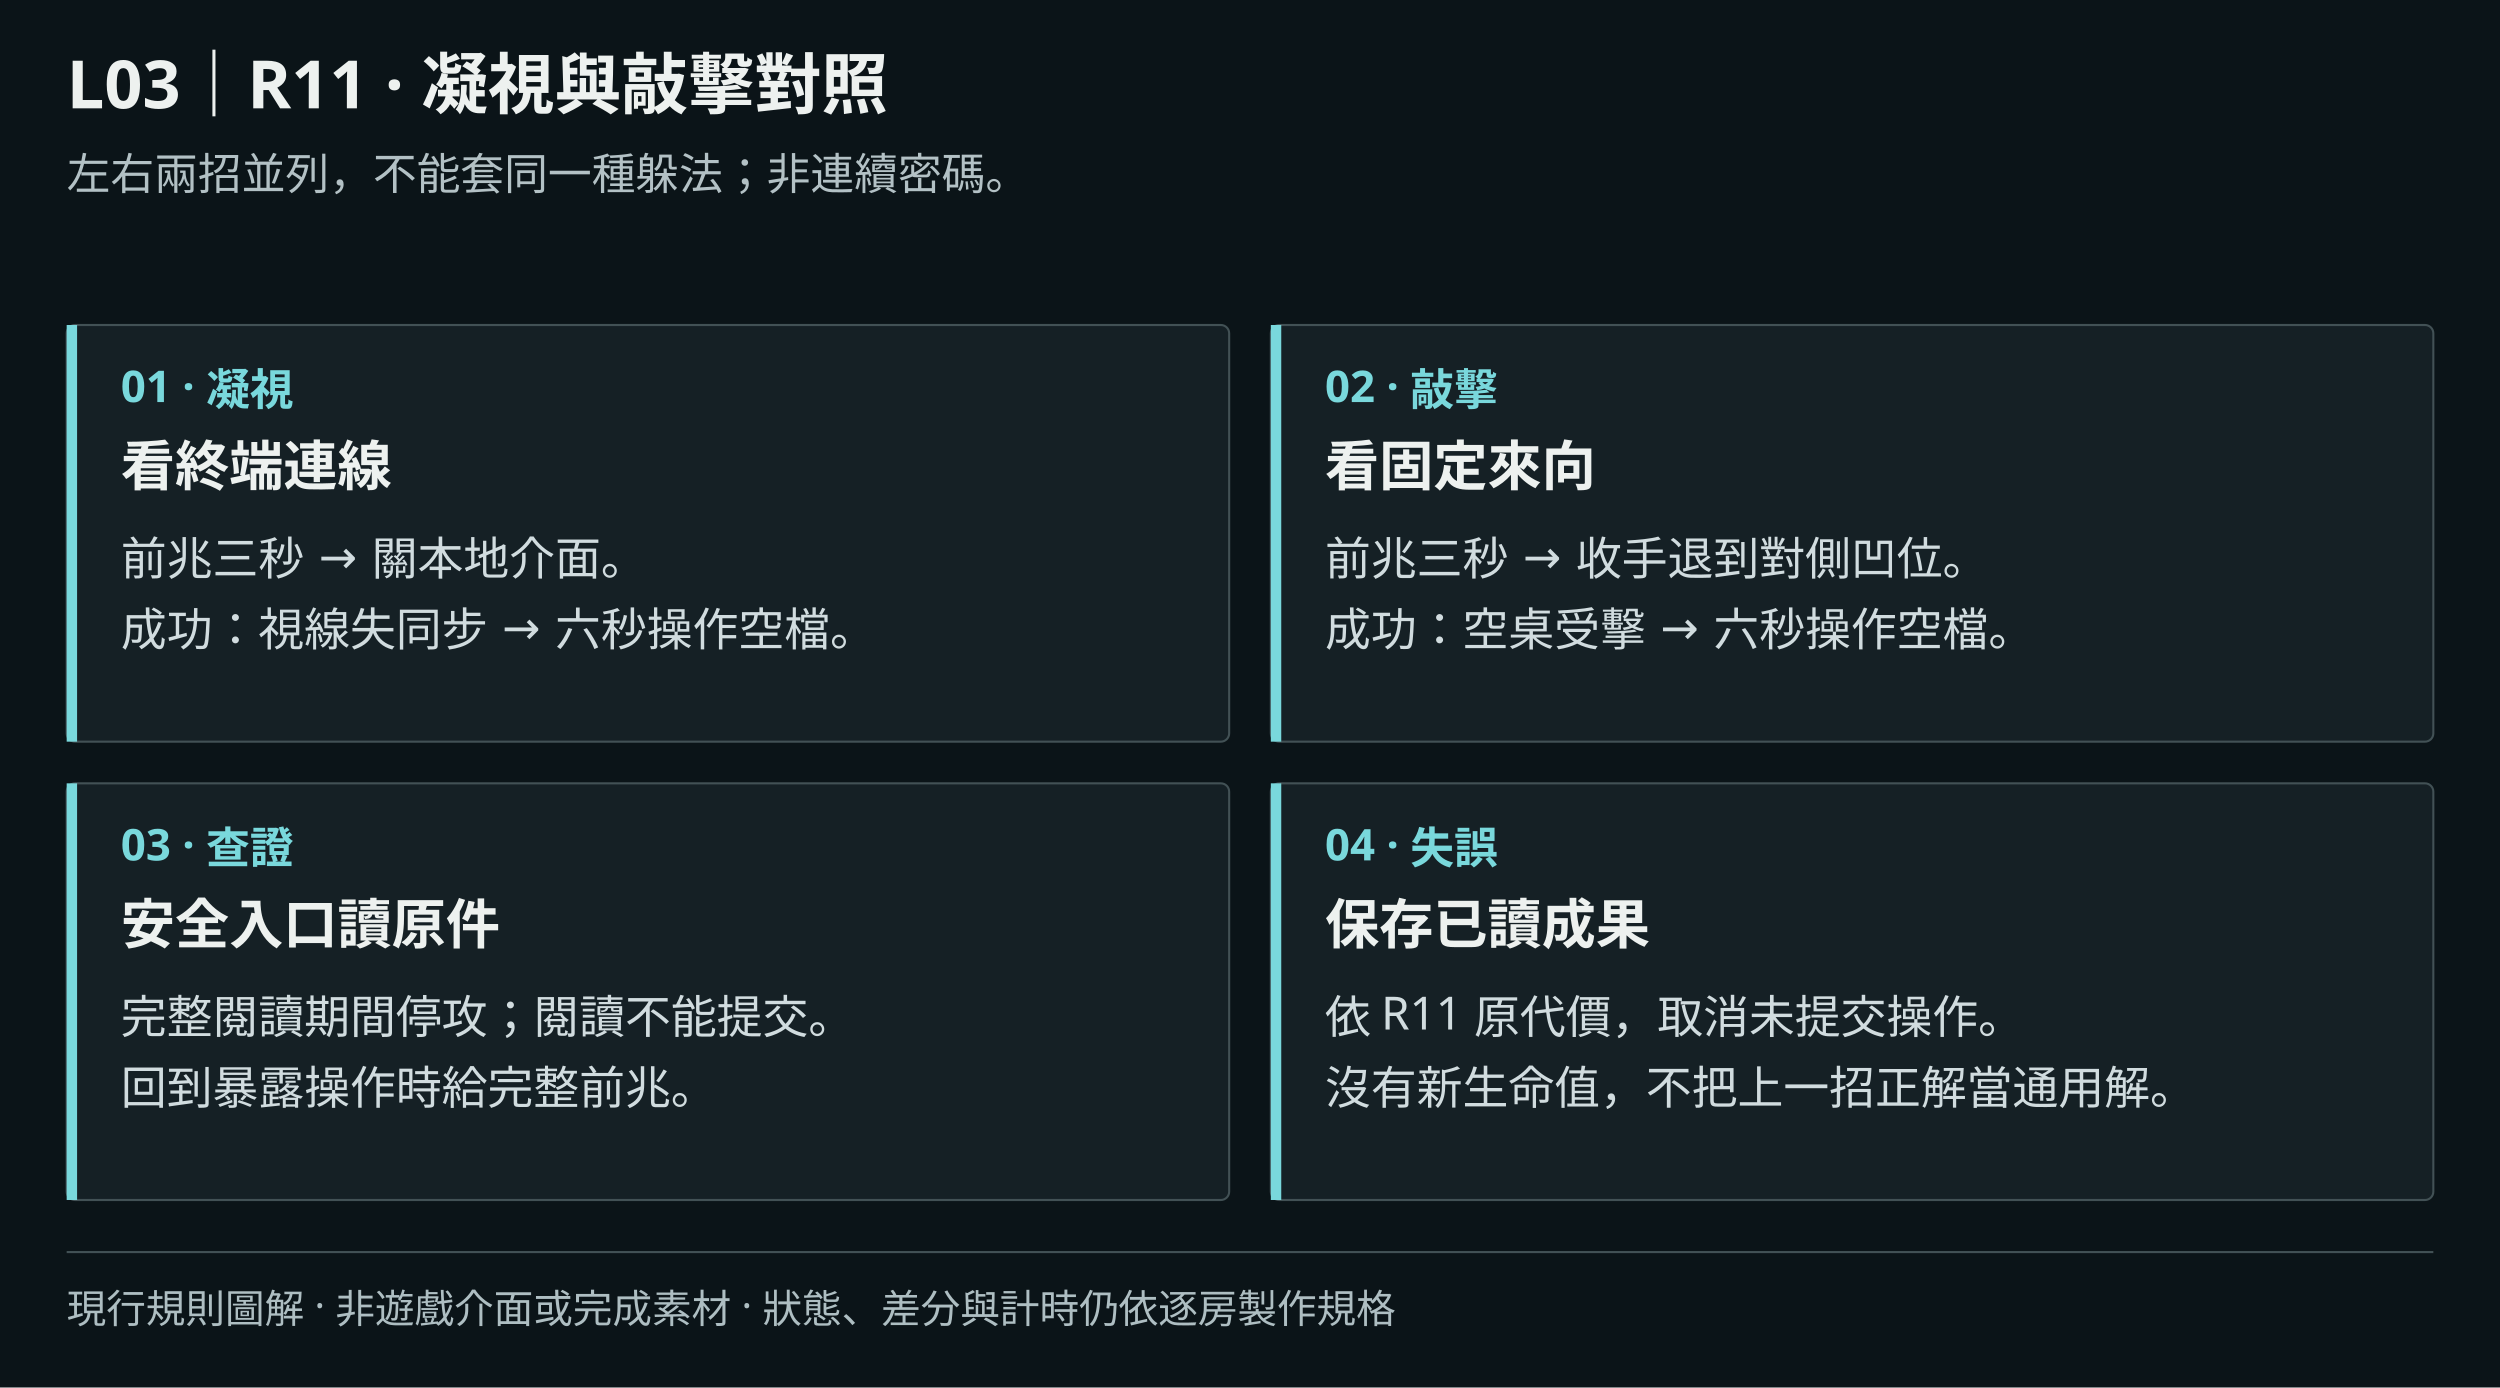
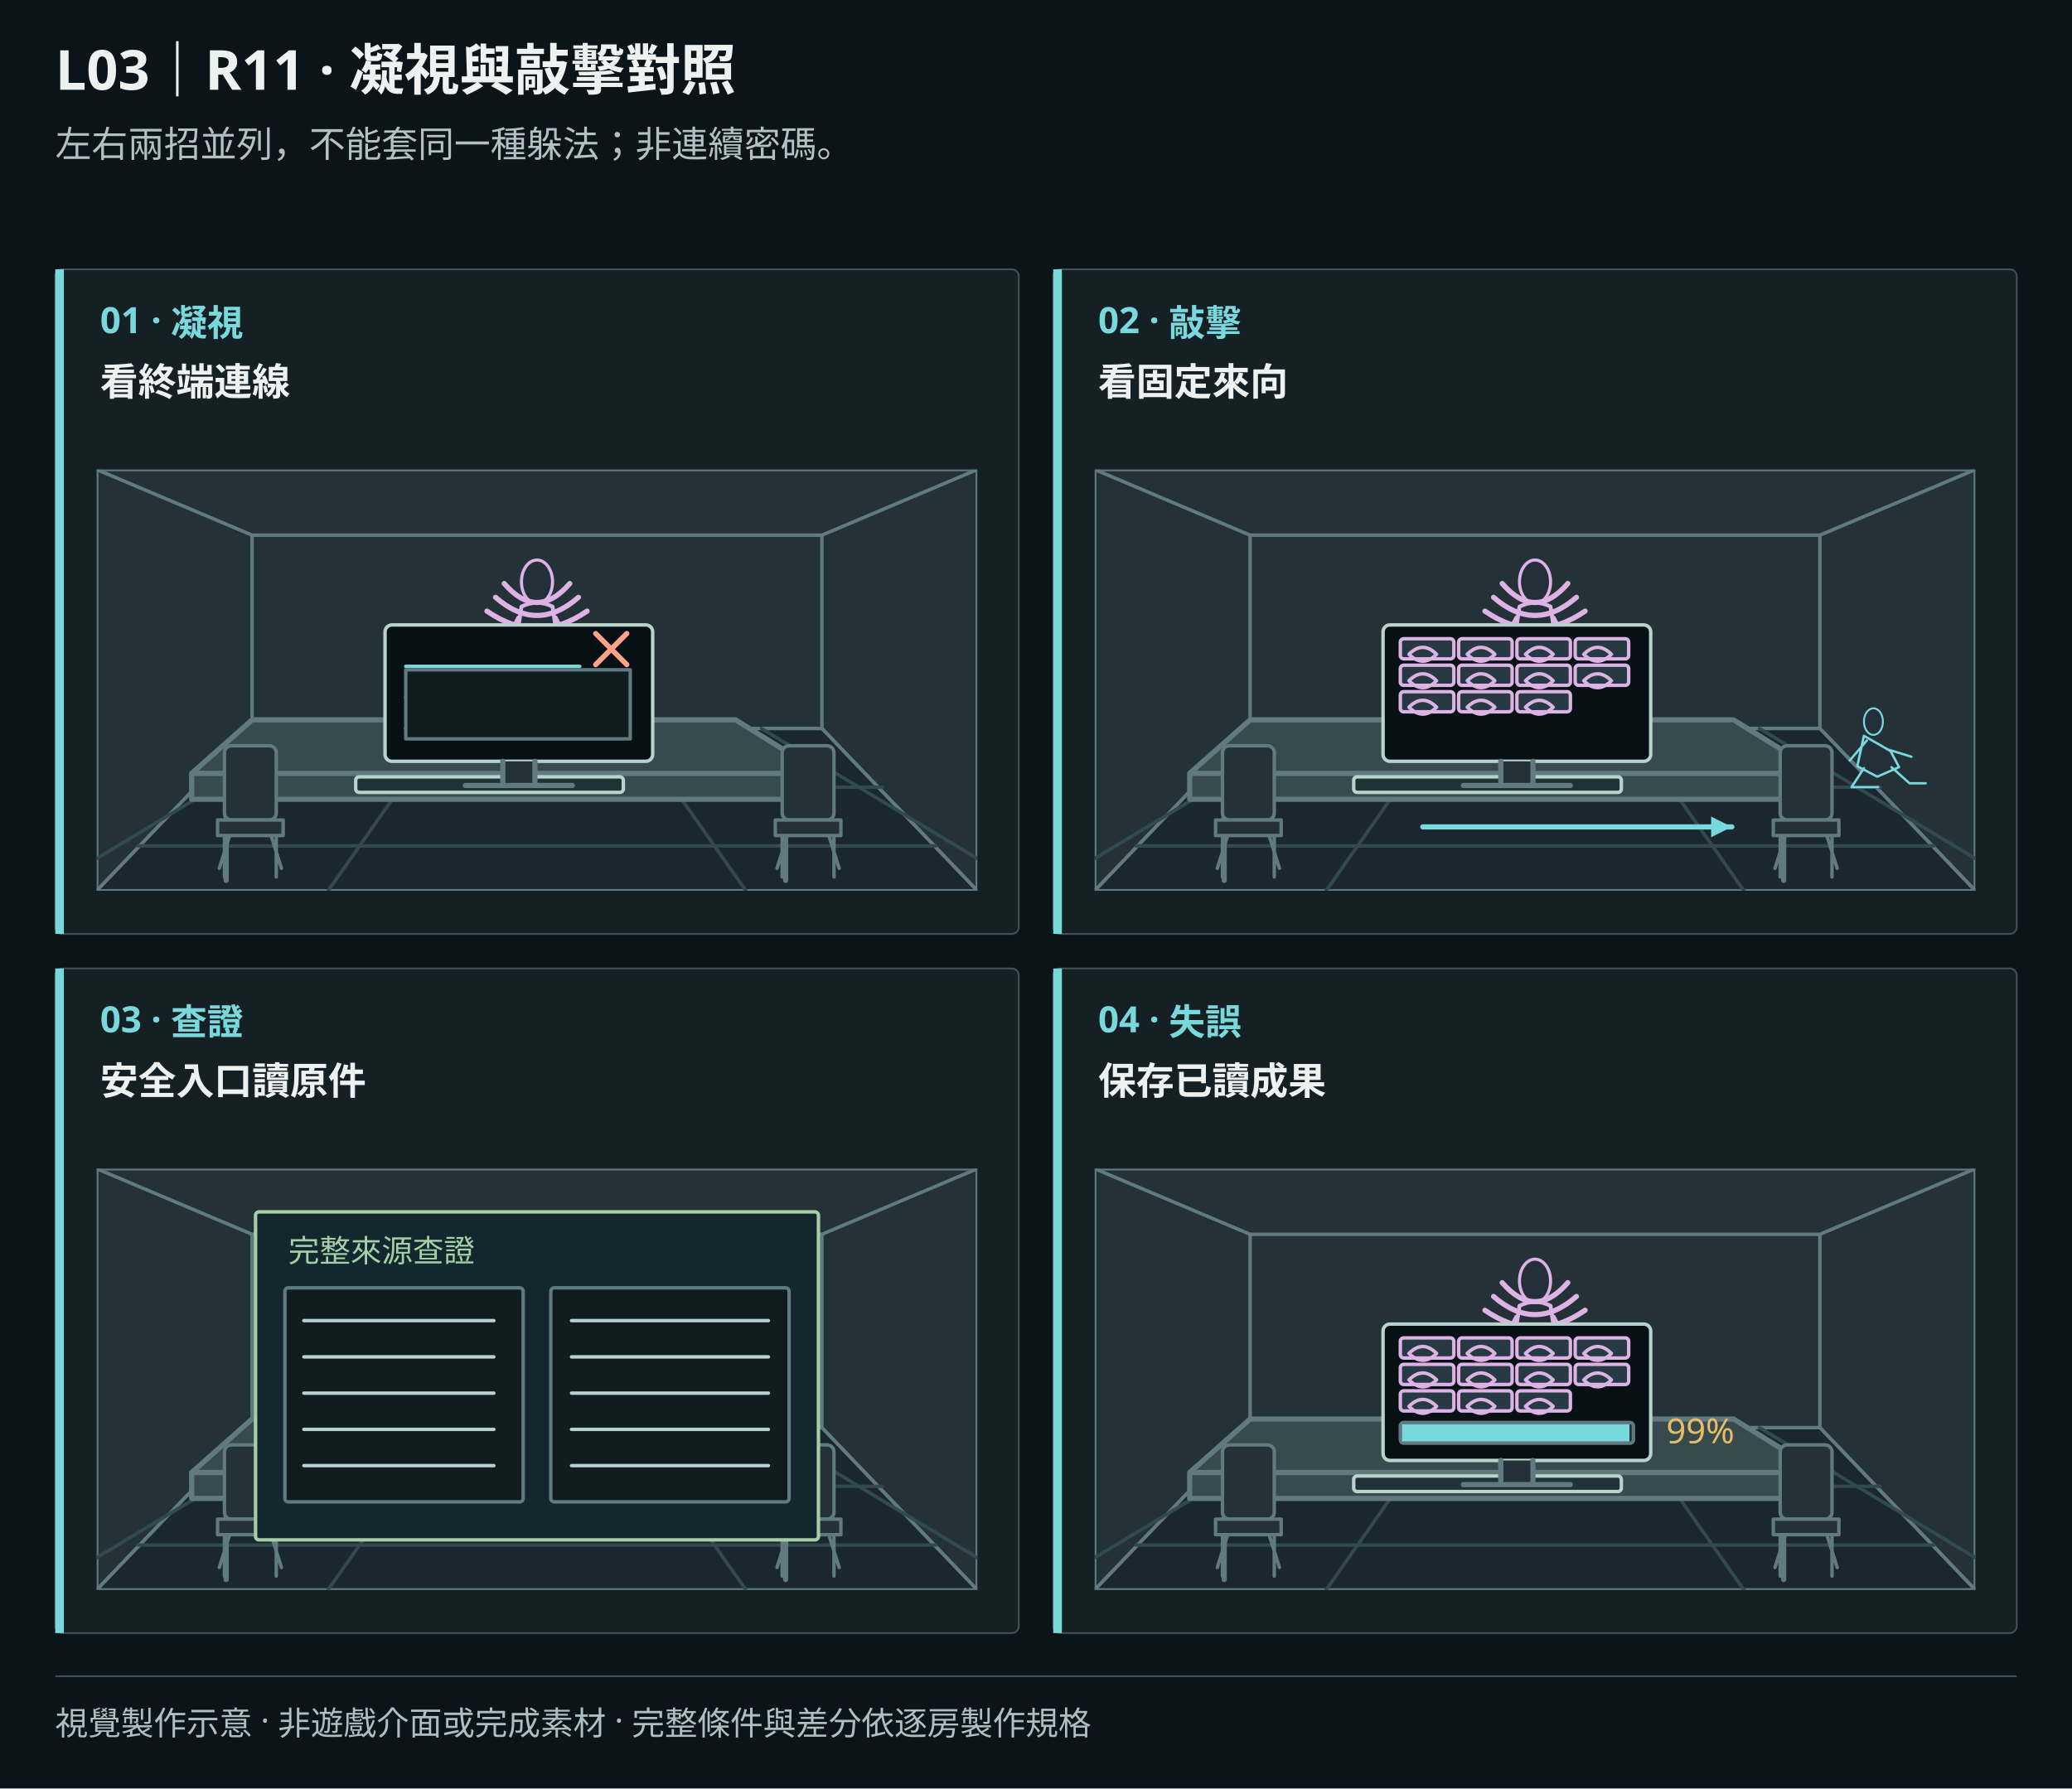
- <svg xmlns="http://www.w3.org/2000/svg" width="1200" height="666" viewBox="0 0 1200 666" role="img" aria-labelledby="title desc">
-   <style>text{font-family:"Microsoft JhengHei","Noto Sans TC",sans-serif;letter-spacing:0}.title{font-size:32px;font-weight:700;fill:#edf1ef}.subtitle{font-size:21px;fill:#b3c1c5}.phase{font-size:21px;font-weight:700}.panel-title{font-size:26px;font-weight:700;fill:#edf1ef}.body{font-size:22px;fill:#d1dcdf}.footer{font-size:19px;fill:#aebec2}</style>
-   <rect width="1200" height="666" fill="#0b1418" />
+ <svg xmlns="http://www.w3.org/2000/svg" width="1200" height="1036" viewBox="0 0 1200 1036" role="img" aria-labelledby="title desc" data-layout="visual-v1">
+   <defs>
+     <marker id="vis-arrow-teal" viewBox="0 0 10 10" refX="9" refY="5" markerWidth="5" markerHeight="5" orient="auto">
+       <path d="M1 1L9 5L1 9Z" fill="#79d8dc" />
+     </marker>
+     <marker id="vis-arrow-gold" viewBox="0 0 10 10" refX="9" refY="5" markerWidth="5" markerHeight="5" orient="auto">
+       <path d="M1 1L9 5L1 9Z" fill="#e6bc68" />
+     </marker>
+     <marker id="vis-arrow-red" viewBox="0 0 10 10" refX="9" refY="5" markerWidth="5" markerHeight="5" orient="auto">
+       <path d="M1 1L9 5L1 9Z" fill="#ffa18b" />
+     </marker>
+     <clipPath id="visual-l03-0">
+       <rect width="510" height="244" />
+     </clipPath>
+     <clipPath id="visual-l03-1">
+       <rect width="510" height="244" />
+     </clipPath>
+     <clipPath id="visual-l03-2">
+       <rect width="510" height="244" />
+     </clipPath>
+     <clipPath id="visual-l03-3">
+       <rect width="510" height="244" />
+     </clipPath>
+   </defs>
+   <style>text{font-family:"Microsoft JhengHei","Noto Sans TC",sans-serif;letter-spacing:0}.title{font-size:32px;font-weight:700;fill:#edf1ef}.subtitle{font-size:21px;fill:#b3c1c5}.phase{font-size:21px;font-weight:700}.panel-title{font-size:22px;font-weight:700;fill:#edf1ef}.footer{font-size:19px;fill:#aebec2}</style>
+   <rect width="1200" height="1036" fill="#0b1418" />
  <text class="title" x="32" y="52">L03｜R11 · 凝視與敲擊對照</text>
  <text class="subtitle" x="32" y="91">左右兩招並列，不能套同一種躲法；非連續密碼。</text>
  <g data-panel="1">
-     <rect x="32" y="156" width="558" height="200" rx="4" fill="#152025" stroke="#425155" />
-     <rect x="32" y="156" width="5" height="200" fill="#79d8dc" />
+     <rect x="32" y="156" width="558" height="385" rx="4" fill="#152025" stroke="#425155" />
+     <rect x="32" y="156" width="5" height="385" fill="#79d8dc" />
    <text class="phase" x="58" y="193" fill="#79d8dc">01 · 凝視</text>
-     <text class="panel-title" x="58" y="233">看終端連線</text>
-     <text class="body" x="58" y="276">前兆三秒 → 關本地介面。</text>
-     <text class="body" x="58" y="310">成功：視線失同步 → 六秒操作空檔。</text>
+     <text class="panel-title" x="58" y="229">看終端連線</text>
+     <g transform="translate(56 272)" clip-path="url(#visual-l03-0)">
+       <g data-visual="L03" data-step="1">
+         <g data-encounter-state="active">
+           <rect x="0" y="0" width="510" height="244" rx="2" fill="#243238" stroke="#607a80" stroke-width="2" />
+           <path d="M0 0L90 38H420L510 0M90 38V150L0 244M420 38V150L510 244M90 150H420" fill="none" stroke="#607a80" stroke-width="2" stroke-linecap="round" stroke-linejoin="round" />
+           <path d="M0 244L90 150H420L510 244Z" fill="#1a272e" stroke="#607a80" stroke-width="2" stroke-linecap="round" stroke-linejoin="round" />
+           <path d="M125 150L-31 244" fill="none" stroke="#31494f" stroke-width="2" stroke-linecap="round" stroke-linejoin="round" />
+           <path d="M200 150L134 244" fill="none" stroke="#31494f" stroke-width="2" stroke-linecap="round" stroke-linejoin="round" />
+           <path d="M310 150L376 244" fill="none" stroke="#31494f" stroke-width="2" stroke-linecap="round" stroke-linejoin="round" />
+           <path d="M385 150L541 244" fill="none" stroke="#31494f" stroke-width="2" stroke-linecap="round" stroke-linejoin="round" />
+           <path d="M55 184H455M24 218H486" fill="none" stroke="#31494f" stroke-width="2" stroke-linecap="round" stroke-linejoin="round" />
+           <g data-human-posture="stand">
+             <g transform="translate(255 65) scale(0.9)">
+               <ellipse cx="0" cy="0" rx="10" ry="14" fill="#243039" stroke="#dcb3e4" stroke-width="2" />
+               <path d="M-10 16Q0 11 10 16L16 56H-16ZM-12 23L-25 48M12 23L25 48M-9 56L-12 86M9 56L12 86" fill="#243039" stroke="#dcb3e4" stroke-width="2.5" stroke-linecap="round" stroke-linejoin="round" />
+             </g>
+           </g>
+           <path d="M236 66Q255 88 274 66" fill="none" stroke="#dcb3e4" stroke-width="3" stroke-linecap="round" stroke-linejoin="round" />
+           <path d="M231 74Q255 95 279 74" fill="none" stroke="#dcb3e4" stroke-width="3" stroke-linecap="round" stroke-linejoin="round" />
+           <path d="M226 82Q255 102 284 82" fill="none" stroke="#dcb3e4" stroke-width="3" stroke-linecap="round" stroke-linejoin="round" />
+           <path d="M90 145L370 145L420 176H55ZM55 176H420V191H55ZM75 191V238M399 191V238" fill="#374b4f" stroke="#607a80" stroke-width="3" stroke-linecap="round" stroke-linejoin="round" />
+           <rect x="150" y="178" width="155" height="9" rx="2" fill="#1f3237" stroke="#b9d3cc" stroke-width="2" />
+           <g transform="translate(74 160) scale(1)">
+             <rect x="0" y="0" width="30" height="43" rx="4" fill="#243238" stroke="#607a80" stroke-width="2" />
+             <path d="M-4 43H34V52H-4ZM0 52V76M30 52V76M3 52L-3 71M27 52L33 71" fill="#243238" stroke="#607a80" stroke-width="2" stroke-linecap="round" stroke-linejoin="round" />
+           </g>
+           <g transform="translate(397 160) scale(1)">
+             <rect x="0" y="0" width="30" height="43" rx="4" fill="#243238" stroke="#607a80" stroke-width="2" />
+             <path d="M-4 43H34V52H-4ZM0 52V76M30 52V76M3 52L-3 71M27 52L33 71" fill="#243238" stroke="#607a80" stroke-width="2" stroke-linecap="round" stroke-linejoin="round" />
+           </g>
+           <rect x="167" y="90" width="155" height="79" rx="4" fill="#071015" stroke="#b9d3cc" stroke-width="2" />
+           <path d="M235.2 169v14h-21.7h62h-21.7v-14" fill="#243238" stroke="#607a80" stroke-width="3" stroke-linecap="round" stroke-linejoin="round" />
+           <path d="M179 114h100.75m-100.75 18h69.75m-69.75 18h108.5" fill="none" stroke="#79d8dc" stroke-width="2" stroke-linecap="round" stroke-linejoin="round" />
+           <path d="M289 95l18 18m0 -18l-18 18" fill="none" stroke="#ffa18b" stroke-width="3" stroke-linecap="round" stroke-linejoin="round" />
+           <path d="M179 116h130v40H179Z" fill="#111c21" stroke="#607a80" stroke-width="2" stroke-linecap="round" stroke-linejoin="round" />
+         </g>
+       </g>
+     </g>
  </g>
  <g data-panel="2">
-     <rect x="610" y="156" width="558" height="200" rx="4" fill="#152025" stroke="#425155" />
-     <rect x="610" y="156" width="5" height="200" fill="#79d8dc" />
+     <rect x="610" y="156" width="558" height="385" rx="4" fill="#152025" stroke="#425155" />
+     <rect x="610" y="156" width="5" height="385" fill="#79d8dc" />
    <text class="phase" x="636" y="193" fill="#79d8dc">02 · 敲擊</text>
-     <text class="panel-title" x="636" y="233">看固定來向</text>
-     <text class="body" x="636" y="276">前兆三秒 → 收手退到對側凹位。</text>
-     <text class="body" x="636" y="310">成功：空桌受擊 → 六秒操作空檔。</text>
+     <text class="panel-title" x="636" y="229">看固定來向</text>
+     <g transform="translate(634 272)" clip-path="url(#visual-l03-1)">
+       <g data-visual="L03" data-step="2">
+         <g data-encounter-state="active">
+           <rect x="0" y="0" width="510" height="244" rx="2" fill="#243238" stroke="#607a80" stroke-width="2" />
+           <path d="M0 0L90 38H420L510 0M90 38V150L0 244M420 38V150L510 244M90 150H420" fill="none" stroke="#607a80" stroke-width="2" stroke-linecap="round" stroke-linejoin="round" />
+           <path d="M0 244L90 150H420L510 244Z" fill="#1a272e" stroke="#607a80" stroke-width="2" stroke-linecap="round" stroke-linejoin="round" />
+           <path d="M125 150L-31 244" fill="none" stroke="#31494f" stroke-width="2" stroke-linecap="round" stroke-linejoin="round" />
+           <path d="M200 150L134 244" fill="none" stroke="#31494f" stroke-width="2" stroke-linecap="round" stroke-linejoin="round" />
+           <path d="M310 150L376 244" fill="none" stroke="#31494f" stroke-width="2" stroke-linecap="round" stroke-linejoin="round" />
+           <path d="M385 150L541 244" fill="none" stroke="#31494f" stroke-width="2" stroke-linecap="round" stroke-linejoin="round" />
+           <path d="M55 184H455M24 218H486" fill="none" stroke="#31494f" stroke-width="2" stroke-linecap="round" stroke-linejoin="round" />
+           <g data-human-posture="stand">
+             <g transform="translate(255 65) scale(0.9)">
+               <ellipse cx="0" cy="0" rx="10" ry="14" fill="#243039" stroke="#dcb3e4" stroke-width="2" />
+               <path d="M-10 16Q0 11 10 16L16 56H-16ZM-12 23L-25 48M12 23L25 48M-9 56L-12 86M9 56L12 86" fill="#243039" stroke="#dcb3e4" stroke-width="2.5" stroke-linecap="round" stroke-linejoin="round" />
+             </g>
+           </g>
+           <path d="M236 66Q255 88 274 66" fill="none" stroke="#dcb3e4" stroke-width="3" stroke-linecap="round" stroke-linejoin="round" />
+           <path d="M231 74Q255 95 279 74" fill="none" stroke="#dcb3e4" stroke-width="3" stroke-linecap="round" stroke-linejoin="round" />
+           <path d="M226 82Q255 102 284 82" fill="none" stroke="#dcb3e4" stroke-width="3" stroke-linecap="round" stroke-linejoin="round" />
+           <path d="M90 145L370 145L420 176H55ZM55 176H420V191H55ZM75 191V238M399 191V238" fill="#374b4f" stroke="#607a80" stroke-width="3" stroke-linecap="round" stroke-linejoin="round" />
+           <rect x="150" y="178" width="155" height="9" rx="2" fill="#1f3237" stroke="#b9d3cc" stroke-width="2" />
+           <g transform="translate(74 160) scale(1)">
+             <rect x="0" y="0" width="30" height="43" rx="4" fill="#243238" stroke="#607a80" stroke-width="2" />
+             <path d="M-4 43H34V52H-4ZM0 52V76M30 52V76M3 52L-3 71M27 52L33 71" fill="#243238" stroke="#607a80" stroke-width="2" stroke-linecap="round" stroke-linejoin="round" />
+           </g>
+           <g transform="translate(397 160) scale(1)">
+             <rect x="0" y="0" width="30" height="43" rx="4" fill="#243238" stroke="#607a80" stroke-width="2" />
+             <path d="M-4 43H34V52H-4ZM0 52V76M30 52V76M3 52L-3 71M27 52L33 71" fill="#243238" stroke="#607a80" stroke-width="2" stroke-linecap="round" stroke-linejoin="round" />
+           </g>
+           <rect x="167" y="90" width="155" height="79" rx="4" fill="#071015" stroke="#b9d3cc" stroke-width="2" />
+           <path d="M235.2 169v14h-21.7h62h-21.7v-14" fill="#243238" stroke="#607a80" stroke-width="3" stroke-linecap="round" stroke-linejoin="round" />
+           <g data-identity-window="1">
+             <rect x="177" y="98" width="31" height="11.667" rx="2" fill="#273a44" stroke="#dcb3e4" stroke-width="2" />
+             <path d="M182 107q8 -8 16 0q-8 8-16 0" fill="none" stroke="#dcb3e4" stroke-width="2" stroke-linecap="round" stroke-linejoin="round" />
+           </g>
+           <g data-identity-window="2">
+             <rect x="210.75" y="98" width="31" height="11.667" rx="2" fill="#273a44" stroke="#dcb3e4" stroke-width="2" />
+             <path d="M215.75 107q8 -8 16 0q-8 8-16 0" fill="none" stroke="#dcb3e4" stroke-width="2" stroke-linecap="round" stroke-linejoin="round" />
+           </g>
+           <g data-identity-window="3">
+             <rect x="244.5" y="98" width="31" height="11.667" rx="2" fill="#273a44" stroke="#dcb3e4" stroke-width="2" />
+             <path d="M249.5 107q8 -8 16 0q-8 8-16 0" fill="none" stroke="#dcb3e4" stroke-width="2" stroke-linecap="round" stroke-linejoin="round" />
+           </g>
+           <g data-identity-window="4">
+             <rect x="278.25" y="98" width="31" height="11.667" rx="2" fill="#273a44" stroke="#dcb3e4" stroke-width="2" />
+             <path d="M283.25 107q8 -8 16 0q-8 8-16 0" fill="none" stroke="#dcb3e4" stroke-width="2" stroke-linecap="round" stroke-linejoin="round" />
+           </g>
+           <g data-identity-window="5">
+             <rect x="177" y="113.333" width="31" height="11.667" rx="2" fill="#273a44" stroke="#dcb3e4" stroke-width="2" />
+             <path d="M182 122.333q8 -8 16 0q-8 8-16 0" fill="none" stroke="#dcb3e4" stroke-width="2" stroke-linecap="round" stroke-linejoin="round" />
+           </g>
+           <g data-identity-window="6">
+             <rect x="210.75" y="113.333" width="31" height="11.667" rx="2" fill="#273a44" stroke="#dcb3e4" stroke-width="2" />
+             <path d="M215.75 122.333q8 -8 16 0q-8 8-16 0" fill="none" stroke="#dcb3e4" stroke-width="2" stroke-linecap="round" stroke-linejoin="round" />
+           </g>
+           <g data-identity-window="7">
+             <rect x="244.5" y="113.333" width="31" height="11.667" rx="2" fill="#273a44" stroke="#dcb3e4" stroke-width="2" />
+             <path d="M249.5 122.333q8 -8 16 0q-8 8-16 0" fill="none" stroke="#dcb3e4" stroke-width="2" stroke-linecap="round" stroke-linejoin="round" />
+           </g>
+           <g data-identity-window="8">
+             <rect x="278.25" y="113.333" width="31" height="11.667" rx="2" fill="#273a44" stroke="#dcb3e4" stroke-width="2" />
+             <path d="M283.25 122.333q8 -8 16 0q-8 8-16 0" fill="none" stroke="#dcb3e4" stroke-width="2" stroke-linecap="round" stroke-linejoin="round" />
+           </g>
+           <g data-identity-window="9">
+             <rect x="177" y="128.667" width="31" height="11.667" rx="2" fill="#273a44" stroke="#dcb3e4" stroke-width="2" />
+             <path d="M182 137.667q8 -8 16 0q-8 8-16 0" fill="none" stroke="#dcb3e4" stroke-width="2" stroke-linecap="round" stroke-linejoin="round" />
+           </g>
+           <g data-identity-window="10">
+             <rect x="210.75" y="128.667" width="31" height="11.667" rx="2" fill="#273a44" stroke="#dcb3e4" stroke-width="2" />
+             <path d="M215.75 137.667q8 -8 16 0q-8 8-16 0" fill="none" stroke="#dcb3e4" stroke-width="2" stroke-linecap="round" stroke-linejoin="round" />
+           </g>
+           <g data-identity-window="11">
+             <rect x="244.5" y="128.667" width="31" height="11.667" rx="2" fill="#273a44" stroke="#dcb3e4" stroke-width="2" />
+             <path d="M249.5 137.667q8 -8 16 0q-8 8-16 0" fill="none" stroke="#dcb3e4" stroke-width="2" stroke-linecap="round" stroke-linejoin="round" />
+           </g>
+           <path d="M190 207H369" fill="none" stroke="#79d8dc" stroke-width="3" stroke-linecap="round" stroke-linejoin="round" marker-end="url(#vis-arrow-teal)" />
+           <g data-human-posture="crouch">
+             <g transform="translate(451 146) scale(0.55)">
+               <ellipse cx="0" cy="0" rx="10" ry="14" fill="#243039" stroke="#79d8dc" stroke-width="2" />
+               <path d="M-10 15L18 31L27 48L4 58L-17 47ZM-7 20L-25 41M14 29L40 37M-10 49L-23 69H5M19 48L38 65H55" fill="#243039" stroke="#79d8dc" stroke-width="2.5" stroke-linecap="round" stroke-linejoin="round" />
+             </g>
+           </g>
+         </g>
+       </g>
+     </g>
  </g>
  <g data-panel="3">
-     <rect x="32" y="376" width="558" height="200" rx="4" fill="#152025" stroke="#425155" />
-     <rect x="32" y="376" width="5" height="200" fill="#79d8dc" />
-     <text class="phase" x="58" y="413" fill="#79d8dc">03 · 查證</text>
-     <text class="panel-title" x="58" y="453">安全入口讀原件</text>
-     <text class="body" x="58" y="496">完整閱讀期間停攻；閱讀不能提交。</text>
-     <text class="body" x="58" y="530">回到暴露操作時給完整前兆。</text>
+     <rect x="32" y="561" width="558" height="385" rx="4" fill="#152025" stroke="#425155" />
+     <rect x="32" y="561" width="5" height="385" fill="#79d8dc" />
+     <text class="phase" x="58" y="598" fill="#79d8dc">03 · 查證</text>
+     <text class="panel-title" x="58" y="634">安全入口讀原件</text>
+     <g transform="translate(56 677)" clip-path="url(#visual-l03-2)">
+       <g data-visual="L03" data-step="3">
+         <g data-encounter-state="active">
+           <rect x="0" y="0" width="510" height="244" rx="2" fill="#243238" stroke="#607a80" stroke-width="2" />
+           <path d="M0 0L90 38H420L510 0M90 38V150L0 244M420 38V150L510 244M90 150H420" fill="none" stroke="#607a80" stroke-width="2" stroke-linecap="round" stroke-linejoin="round" />
+           <path d="M0 244L90 150H420L510 244Z" fill="#1a272e" stroke="#607a80" stroke-width="2" stroke-linecap="round" stroke-linejoin="round" />
+           <path d="M125 150L-31 244" fill="none" stroke="#31494f" stroke-width="2" stroke-linecap="round" stroke-linejoin="round" />
+           <path d="M200 150L134 244" fill="none" stroke="#31494f" stroke-width="2" stroke-linecap="round" stroke-linejoin="round" />
+           <path d="M310 150L376 244" fill="none" stroke="#31494f" stroke-width="2" stroke-linecap="round" stroke-linejoin="round" />
+           <path d="M385 150L541 244" fill="none" stroke="#31494f" stroke-width="2" stroke-linecap="round" stroke-linejoin="round" />
+           <path d="M55 184H455M24 218H486" fill="none" stroke="#31494f" stroke-width="2" stroke-linecap="round" stroke-linejoin="round" />
+           <g data-human-posture="stand">
+             <g transform="translate(255 65) scale(0.9)">
+               <ellipse cx="0" cy="0" rx="10" ry="14" fill="#243039" stroke="#dcb3e4" stroke-width="2" />
+               <path d="M-10 16Q0 11 10 16L16 56H-16ZM-12 23L-25 48M12 23L25 48M-9 56L-12 86M9 56L12 86" fill="#243039" stroke="#dcb3e4" stroke-width="2.5" stroke-linecap="round" stroke-linejoin="round" />
+             </g>
+           </g>
+           <path d="M236 66Q255 88 274 66" fill="none" stroke="#dcb3e4" stroke-width="3" stroke-linecap="round" stroke-linejoin="round" />
+           <path d="M231 74Q255 95 279 74" fill="none" stroke="#dcb3e4" stroke-width="3" stroke-linecap="round" stroke-linejoin="round" />
+           <path d="M226 82Q255 102 284 82" fill="none" stroke="#dcb3e4" stroke-width="3" stroke-linecap="round" stroke-linejoin="round" />
+           <path d="M90 145L370 145L420 176H55ZM55 176H420V191H55ZM75 191V238M399 191V238" fill="#374b4f" stroke="#607a80" stroke-width="3" stroke-linecap="round" stroke-linejoin="round" />
+           <rect x="150" y="178" width="155" height="9" rx="2" fill="#1f3237" stroke="#b9d3cc" stroke-width="2" />
+           <g transform="translate(74 160) scale(1)">
+             <rect x="0" y="0" width="30" height="43" rx="4" fill="#243238" stroke="#607a80" stroke-width="2" />
+             <path d="M-4 43H34V52H-4ZM0 52V76M30 52V76M3 52L-3 71M27 52L33 71" fill="#243238" stroke="#607a80" stroke-width="2" stroke-linecap="round" stroke-linejoin="round" />
+           </g>
+           <g transform="translate(397 160) scale(1)">
+             <rect x="0" y="0" width="30" height="43" rx="4" fill="#243238" stroke="#607a80" stroke-width="2" />
+             <path d="M-4 43H34V52H-4ZM0 52V76M30 52V76M3 52L-3 71M27 52L33 71" fill="#243238" stroke="#607a80" stroke-width="2" stroke-linecap="round" stroke-linejoin="round" />
+           </g>
+           <rect x="167" y="90" width="155" height="79" rx="4" fill="#071015" stroke="#b9d3cc" stroke-width="2" />
+           <path d="M235.2 169v14h-21.7h62h-21.7v-14" fill="#243238" stroke="#607a80" stroke-width="3" stroke-linecap="round" stroke-linejoin="round" />
+           <path d="M179 114h100.75m-100.75 18h69.75m-69.75 18h108.5" fill="none" stroke="#79d8dc" stroke-width="2" stroke-linecap="round" stroke-linejoin="round" />
+           <g data-view="protected-reading">
+             <rect x="92" y="25" width="326" height="190" rx="2" fill="#12272e" stroke="#a6cfa7" stroke-width="2" />
+             <text x="111" y="54" fill="#a6cfa7" font-size="18" font-weight="500">完整來源查證</text>
+             <rect x="109" y="69" width="138" height="124" rx="2" fill="#111c21" stroke="#607a80" stroke-width="2" />
+             <rect x="263" y="69" width="138" height="124" rx="2" fill="#111c21" stroke="#607a80" stroke-width="2" />
+             <path d="M120 88h110M275 88h114" fill="none" stroke="#b9d3cc" stroke-width="2" stroke-linecap="round" stroke-linejoin="round" />
+             <path d="M120 109h110M275 109h114" fill="none" stroke="#b9d3cc" stroke-width="2" stroke-linecap="round" stroke-linejoin="round" />
+             <path d="M120 130h110M275 130h114" fill="none" stroke="#b9d3cc" stroke-width="2" stroke-linecap="round" stroke-linejoin="round" />
+             <path d="M120 151h110M275 151h114" fill="none" stroke="#b9d3cc" stroke-width="2" stroke-linecap="round" stroke-linejoin="round" />
+             <path d="M120 172h110M275 172h114" fill="none" stroke="#b9d3cc" stroke-width="2" stroke-linecap="round" stroke-linejoin="round" />
+           </g>
+         </g>
+       </g>
+     </g>
  </g>
  <g data-panel="4">
-     <rect x="610" y="376" width="558" height="200" rx="4" fill="#152025" stroke="#425155" />
-     <rect x="610" y="376" width="5" height="200" fill="#79d8dc" />
-     <text class="phase" x="636" y="413" fill="#79d8dc">04 · 失誤</text>
-     <text class="panel-title" x="636" y="453">保存已讀成果</text>
-     <text class="body" x="636" y="496">依 R11 原代價，取消未提交操作。</text>
-     <text class="body" x="636" y="530">沒有新生命值，不把上一招正解當通用解。</text>
+     <rect x="610" y="561" width="558" height="385" rx="4" fill="#152025" stroke="#425155" />
+     <rect x="610" y="561" width="5" height="385" fill="#79d8dc" />
+     <text class="phase" x="636" y="598" fill="#79d8dc">04 · 失誤</text>
+     <text class="panel-title" x="636" y="634">保存已讀成果</text>
+     <g transform="translate(634 677)" clip-path="url(#visual-l03-3)">
+       <g data-visual="L03" data-step="4">
+         <g data-encounter-state="active">
+           <rect x="0" y="0" width="510" height="244" rx="2" fill="#243238" stroke="#607a80" stroke-width="2" />
+           <path d="M0 0L90 38H420L510 0M90 38V150L0 244M420 38V150L510 244M90 150H420" fill="none" stroke="#607a80" stroke-width="2" stroke-linecap="round" stroke-linejoin="round" />
+           <path d="M0 244L90 150H420L510 244Z" fill="#1a272e" stroke="#607a80" stroke-width="2" stroke-linecap="round" stroke-linejoin="round" />
+           <path d="M125 150L-31 244" fill="none" stroke="#31494f" stroke-width="2" stroke-linecap="round" stroke-linejoin="round" />
+           <path d="M200 150L134 244" fill="none" stroke="#31494f" stroke-width="2" stroke-linecap="round" stroke-linejoin="round" />
+           <path d="M310 150L376 244" fill="none" stroke="#31494f" stroke-width="2" stroke-linecap="round" stroke-linejoin="round" />
+           <path d="M385 150L541 244" fill="none" stroke="#31494f" stroke-width="2" stroke-linecap="round" stroke-linejoin="round" />
+           <path d="M55 184H455M24 218H486" fill="none" stroke="#31494f" stroke-width="2" stroke-linecap="round" stroke-linejoin="round" />
+           <g data-human-posture="stand">
+             <g transform="translate(255 65) scale(0.9)">
+               <ellipse cx="0" cy="0" rx="10" ry="14" fill="#243039" stroke="#dcb3e4" stroke-width="2" />
+               <path d="M-10 16Q0 11 10 16L16 56H-16ZM-12 23L-25 48M12 23L25 48M-9 56L-12 86M9 56L12 86" fill="#243039" stroke="#dcb3e4" stroke-width="2.5" stroke-linecap="round" stroke-linejoin="round" />
+             </g>
+           </g>
+           <path d="M236 66Q255 88 274 66" fill="none" stroke="#dcb3e4" stroke-width="3" stroke-linecap="round" stroke-linejoin="round" />
+           <path d="M231 74Q255 95 279 74" fill="none" stroke="#dcb3e4" stroke-width="3" stroke-linecap="round" stroke-linejoin="round" />
+           <path d="M226 82Q255 102 284 82" fill="none" stroke="#dcb3e4" stroke-width="3" stroke-linecap="round" stroke-linejoin="round" />
+           <path d="M90 145L370 145L420 176H55ZM55 176H420V191H55ZM75 191V238M399 191V238" fill="#374b4f" stroke="#607a80" stroke-width="3" stroke-linecap="round" stroke-linejoin="round" />
+           <rect x="150" y="178" width="155" height="9" rx="2" fill="#1f3237" stroke="#b9d3cc" stroke-width="2" />
+           <g transform="translate(74 160) scale(1)">
+             <rect x="0" y="0" width="30" height="43" rx="4" fill="#243238" stroke="#607a80" stroke-width="2" />
+             <path d="M-4 43H34V52H-4ZM0 52V76M30 52V76M3 52L-3 71M27 52L33 71" fill="#243238" stroke="#607a80" stroke-width="2" stroke-linecap="round" stroke-linejoin="round" />
+           </g>
+           <g transform="translate(397 160) scale(1)">
+             <rect x="0" y="0" width="30" height="43" rx="4" fill="#243238" stroke="#607a80" stroke-width="2" />
+             <path d="M-4 43H34V52H-4ZM0 52V76M30 52V76M3 52L-3 71M27 52L33 71" fill="#243238" stroke="#607a80" stroke-width="2" stroke-linecap="round" stroke-linejoin="round" />
+           </g>
+           <rect x="167" y="90" width="155" height="79" rx="4" fill="#071015" stroke="#b9d3cc" stroke-width="2" />
+           <path d="M235.2 169v14h-21.7h62h-21.7v-14" fill="#243238" stroke="#607a80" stroke-width="3" stroke-linecap="round" stroke-linejoin="round" />
+           <g data-identity-window="1">
+             <rect x="177" y="98" width="31" height="11.667" rx="2" fill="#273a44" stroke="#dcb3e4" stroke-width="2" />
+             <path d="M182 107q8 -8 16 0q-8 8-16 0" fill="none" stroke="#dcb3e4" stroke-width="2" stroke-linecap="round" stroke-linejoin="round" />
+           </g>
+           <g data-identity-window="2">
+             <rect x="210.75" y="98" width="31" height="11.667" rx="2" fill="#273a44" stroke="#dcb3e4" stroke-width="2" />
+             <path d="M215.75 107q8 -8 16 0q-8 8-16 0" fill="none" stroke="#dcb3e4" stroke-width="2" stroke-linecap="round" stroke-linejoin="round" />
+           </g>
+           <g data-identity-window="3">
+             <rect x="244.5" y="98" width="31" height="11.667" rx="2" fill="#273a44" stroke="#dcb3e4" stroke-width="2" />
+             <path d="M249.5 107q8 -8 16 0q-8 8-16 0" fill="none" stroke="#dcb3e4" stroke-width="2" stroke-linecap="round" stroke-linejoin="round" />
+           </g>
+           <g data-identity-window="4">
+             <rect x="278.25" y="98" width="31" height="11.667" rx="2" fill="#273a44" stroke="#dcb3e4" stroke-width="2" />
+             <path d="M283.25 107q8 -8 16 0q-8 8-16 0" fill="none" stroke="#dcb3e4" stroke-width="2" stroke-linecap="round" stroke-linejoin="round" />
+           </g>
+           <g data-identity-window="5">
+             <rect x="177" y="113.333" width="31" height="11.667" rx="2" fill="#273a44" stroke="#dcb3e4" stroke-width="2" />
+             <path d="M182 122.333q8 -8 16 0q-8 8-16 0" fill="none" stroke="#dcb3e4" stroke-width="2" stroke-linecap="round" stroke-linejoin="round" />
+           </g>
+           <g data-identity-window="6">
+             <rect x="210.75" y="113.333" width="31" height="11.667" rx="2" fill="#273a44" stroke="#dcb3e4" stroke-width="2" />
+             <path d="M215.75 122.333q8 -8 16 0q-8 8-16 0" fill="none" stroke="#dcb3e4" stroke-width="2" stroke-linecap="round" stroke-linejoin="round" />
+           </g>
+           <g data-identity-window="7">
+             <rect x="244.5" y="113.333" width="31" height="11.667" rx="2" fill="#273a44" stroke="#dcb3e4" stroke-width="2" />
+             <path d="M249.5 122.333q8 -8 16 0q-8 8-16 0" fill="none" stroke="#dcb3e4" stroke-width="2" stroke-linecap="round" stroke-linejoin="round" />
+           </g>
+           <g data-identity-window="8">
+             <rect x="278.25" y="113.333" width="31" height="11.667" rx="2" fill="#273a44" stroke="#dcb3e4" stroke-width="2" />
+             <path d="M283.25 122.333q8 -8 16 0q-8 8-16 0" fill="none" stroke="#dcb3e4" stroke-width="2" stroke-linecap="round" stroke-linejoin="round" />
+           </g>
+           <g data-identity-window="9">
+             <rect x="177" y="128.667" width="31" height="11.667" rx="2" fill="#273a44" stroke="#dcb3e4" stroke-width="2" />
+             <path d="M182 137.667q8 -8 16 0q-8 8-16 0" fill="none" stroke="#dcb3e4" stroke-width="2" stroke-linecap="round" stroke-linejoin="round" />
+           </g>
+           <g data-identity-window="10">
+             <rect x="210.75" y="128.667" width="31" height="11.667" rx="2" fill="#273a44" stroke="#dcb3e4" stroke-width="2" />
+             <path d="M215.75 137.667q8 -8 16 0q-8 8-16 0" fill="none" stroke="#dcb3e4" stroke-width="2" stroke-linecap="round" stroke-linejoin="round" />
+           </g>
+           <g data-identity-window="11">
+             <rect x="244.5" y="128.667" width="31" height="11.667" rx="2" fill="#273a44" stroke="#dcb3e4" stroke-width="2" />
+             <path d="M249.5 137.667q8 -8 16 0q-8 8-16 0" fill="none" stroke="#dcb3e4" stroke-width="2" stroke-linecap="round" stroke-linejoin="round" />
+           </g>
+           <rect x="177" y="147" width="135" height="12" rx="2" fill="#24363a" stroke="#607a80" stroke-width="2" />
+           <rect x="179" y="149" width="129.69" height="8" rx="0" fill="#79d8dc" stroke="#79d8dc" stroke-width="2" />
+           <text x="331" y="159" fill="#e6bc68" font-size="20" font-weight="500">99%</text>
+         </g>
+       </g>
+     </g>
  </g>
-   <path d="M32 601H1168" stroke="#425155" />
-   <text class="footer" x="32" y="635">現行規則圖解 · 非遊戲介面或完成素材 · 狀態、差分與計時仍依逐房製作規格</text>
+   <path d="M32 971H1168" stroke="#425155" />
+   <text class="footer" x="32" y="1005">視覺製作示意 · 非遊戲介面或完成素材 · 完整條件與差分依逐房製作規格</text>
</svg>
